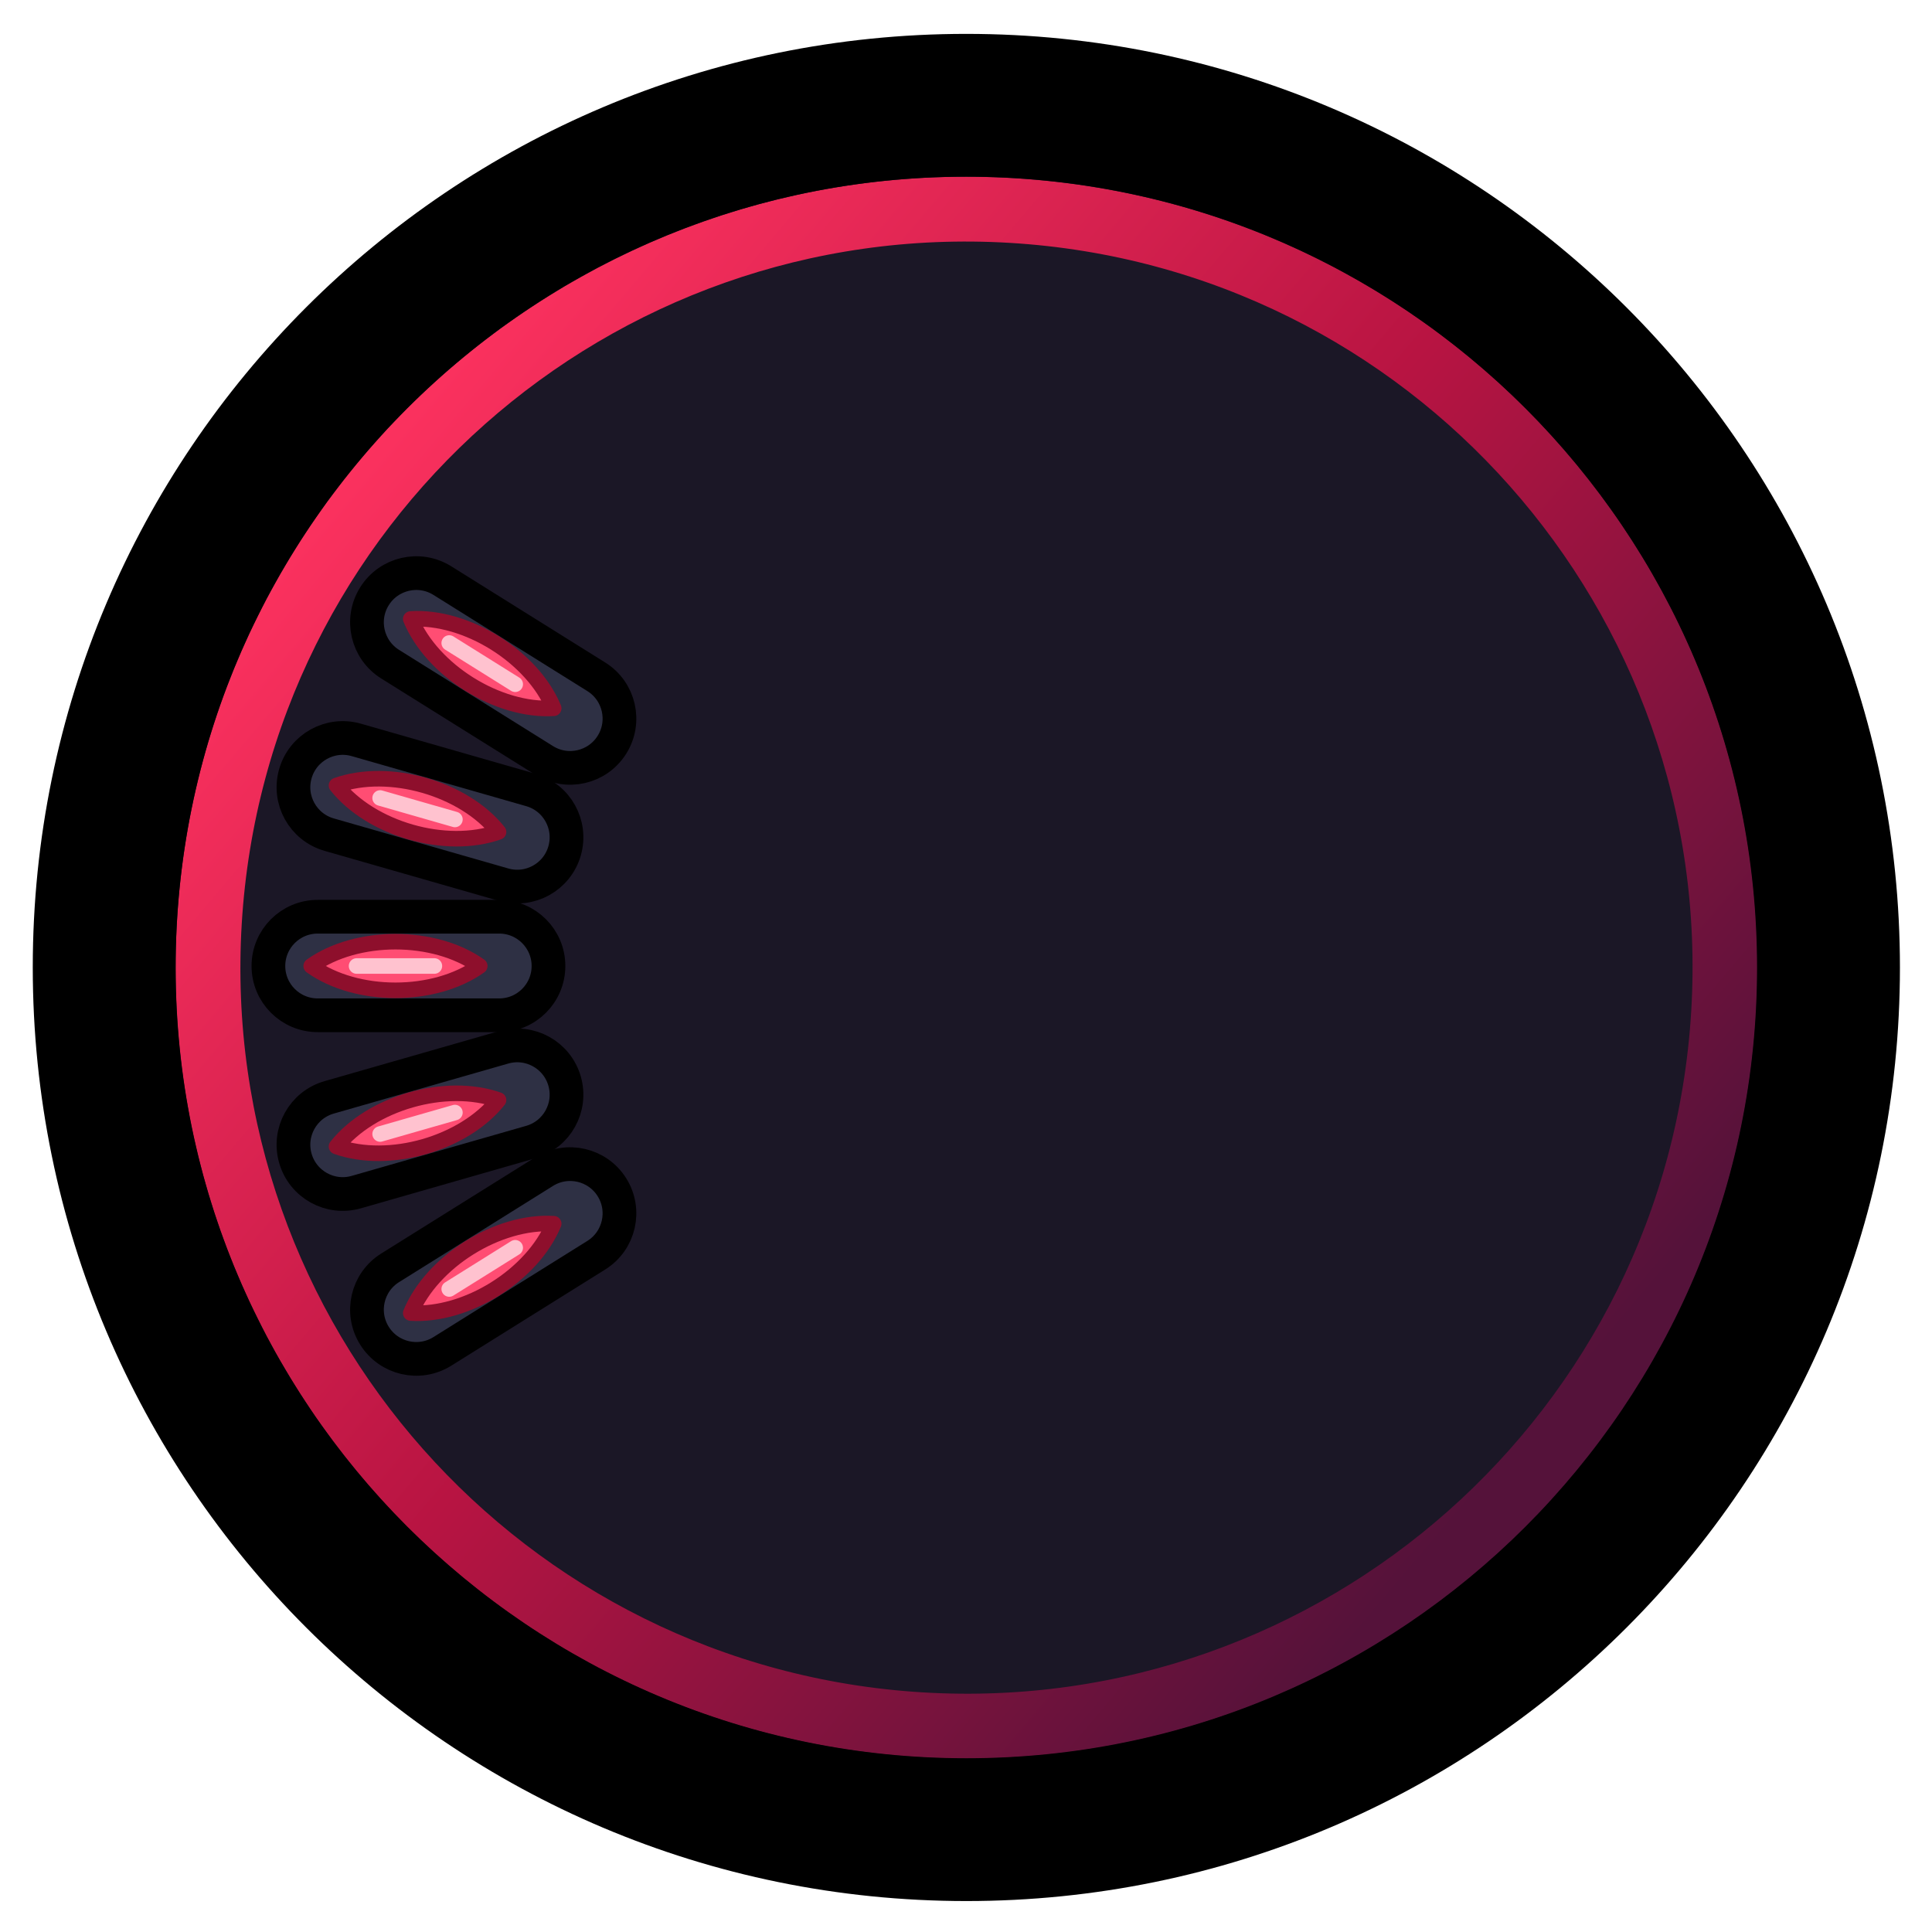
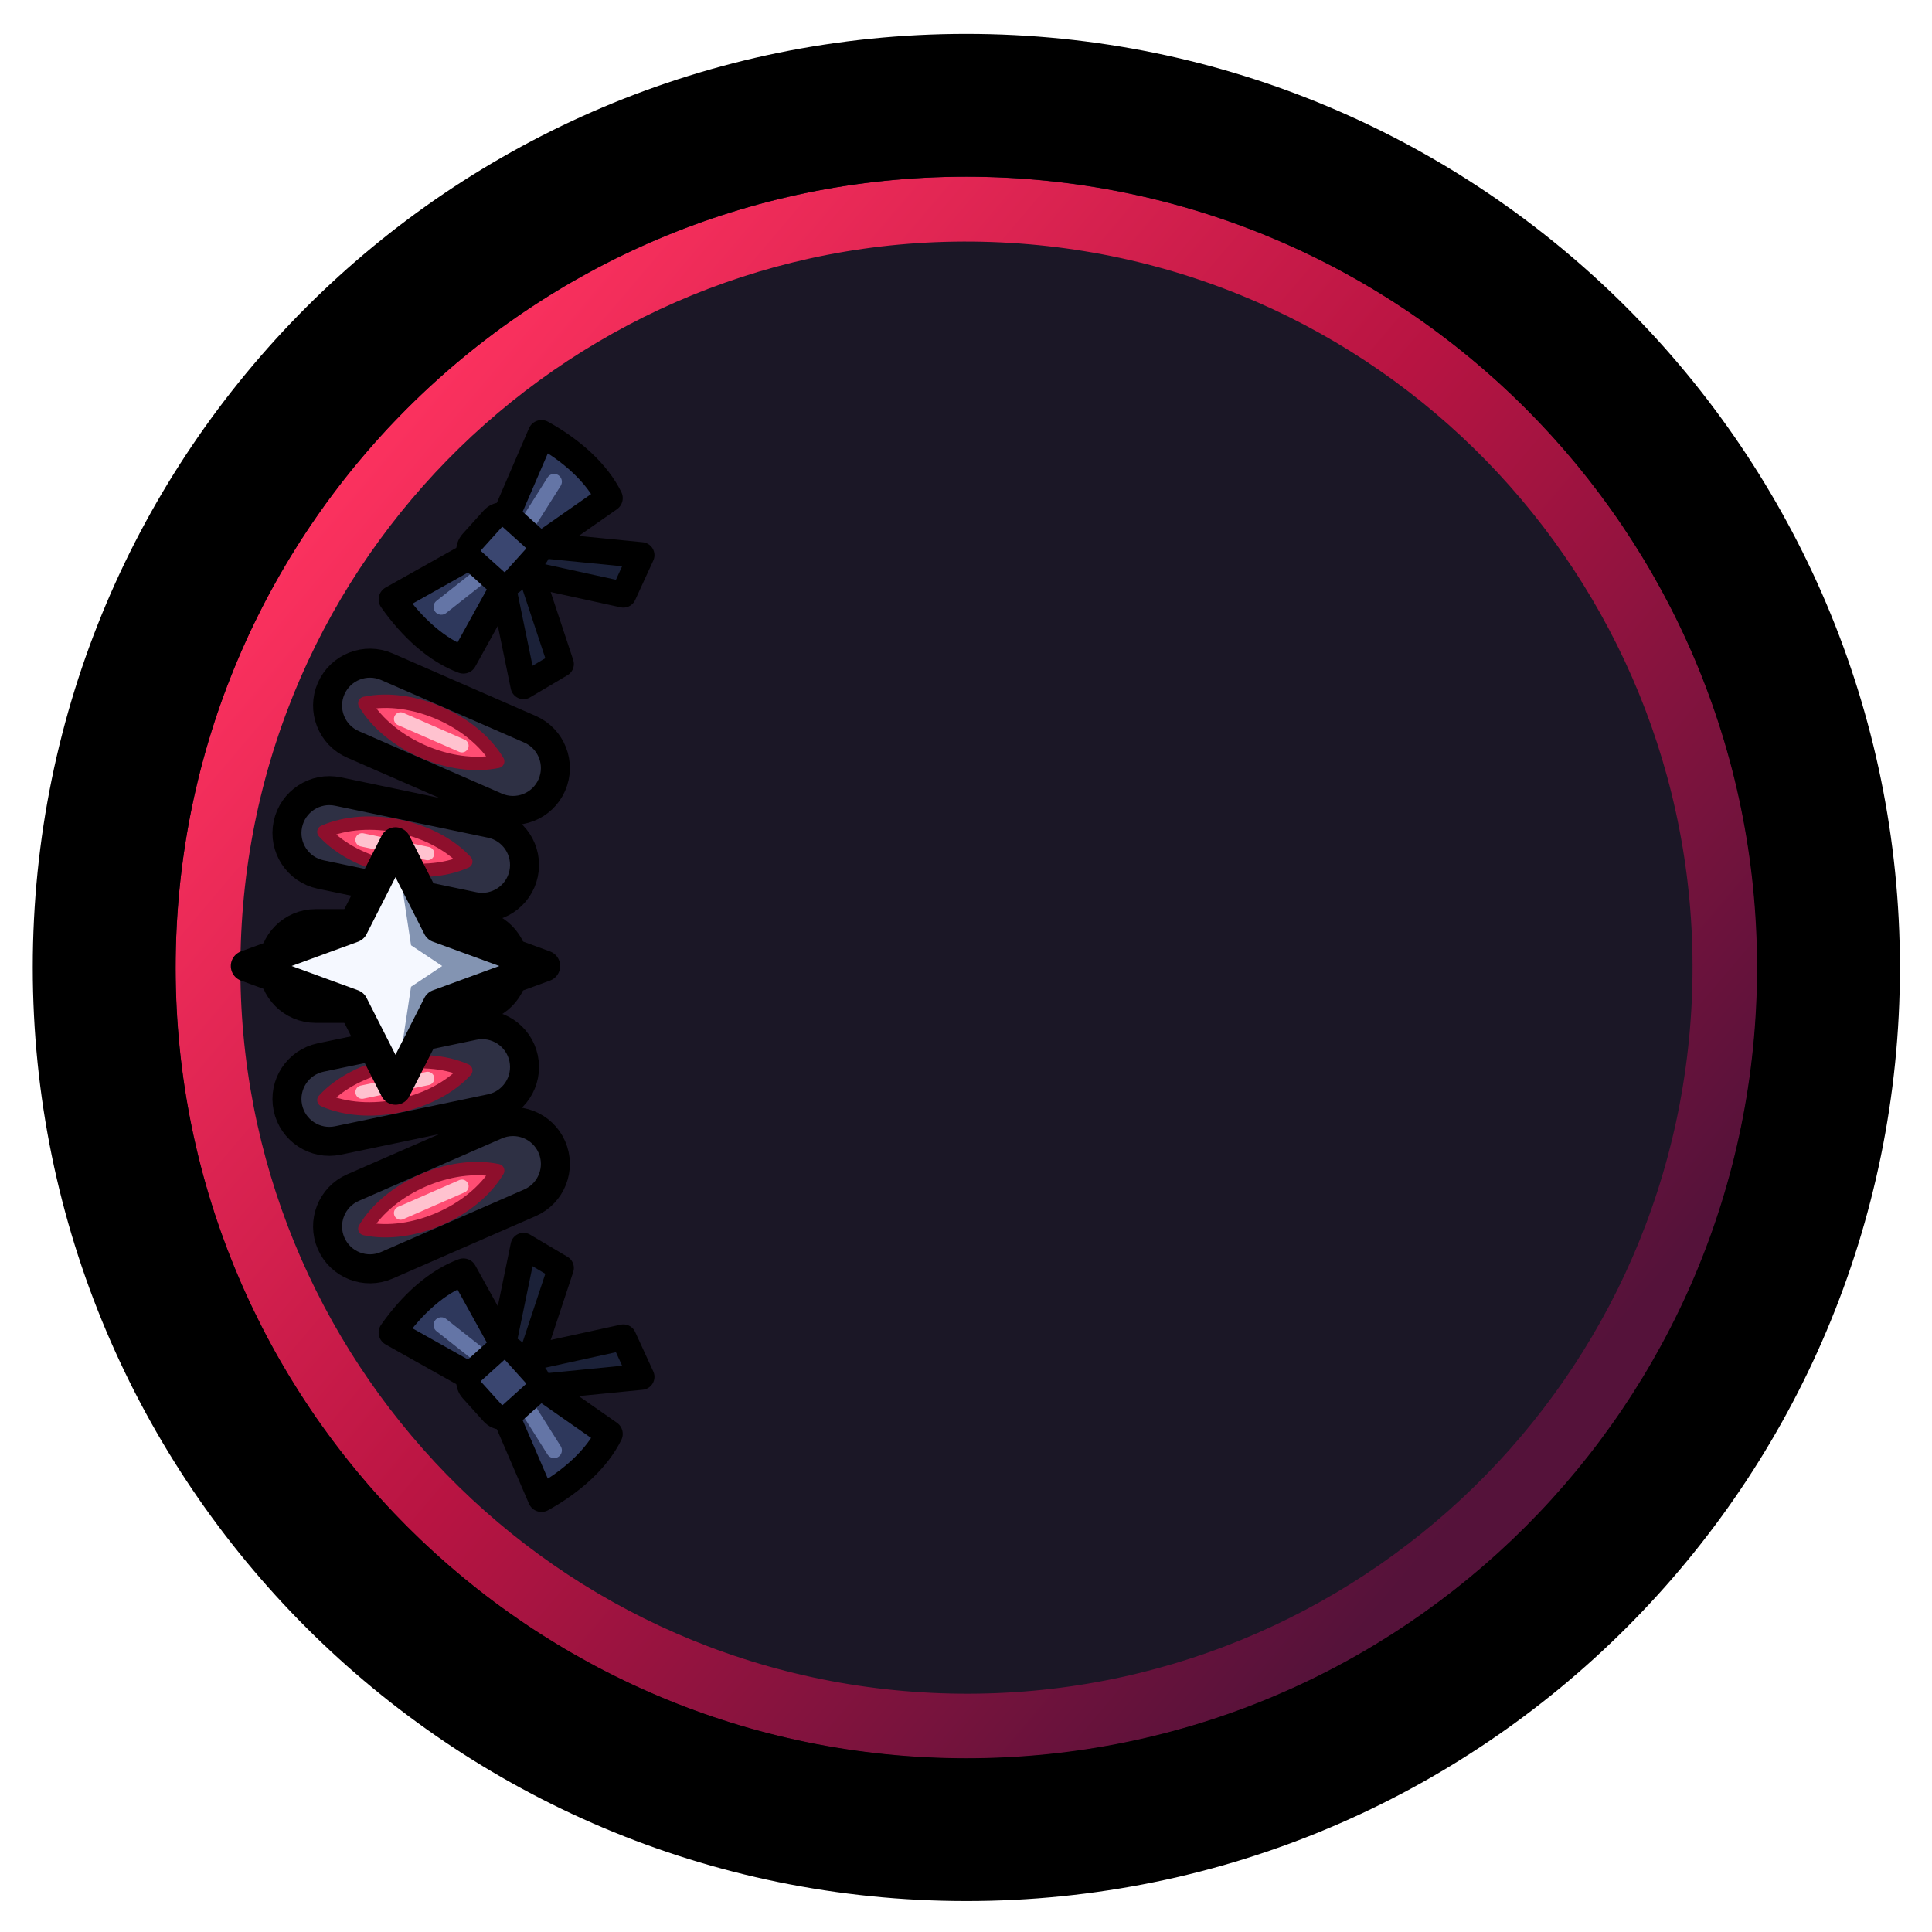
<svg xmlns="http://www.w3.org/2000/svg" width="149" height="149" viewBox="0 0 149 149" fill="none">
  <defs>
    <linearGradient id="packAccentEcl" x1="28" y1="30" x2="120" y2="108" gradientUnits="userSpaceOnUse">
      <stop offset="0" stop-color="#FF3360" />
      <stop offset="0.5" stop-color="#B81442" />
      <stop offset="1" stop-color="#55123A" />
    </linearGradient>
  </defs>
  <path d="M74.913 140.744C111.639 140.744 141.415 110.971 141.417 74.244C141.42 37.517 111.649 7.744 74.922 7.744C38.195 7.744 8.42 37.517 8.417 74.244C8.415 110.971 38.186 140.744 74.913 140.744Z" fill="#1B1726" />
  <path d="M132.925 78.158C134.873 45.911 110.311 18.188 78.064 16.237C45.817 14.286 18.096 38.846 16.148 71.094C14.199 103.341 38.761 131.064 71.008 133.015C103.255 134.965 130.976 110.405 132.925 78.158Z" stroke="url(#packAccentEcl)" stroke-width="5" />
-   <g transform="translate(37.19 97.82) rotate(148)">
+   <g transform="translate(33.26 92.52) rotate(156.4) scale(0.86)">
    <path d="M-8 -3.8 H6 A3.8 3.8 0 0 1 6 3.8 H-8 A3.8 3.8 0 0 1 -8 -3.8 Z" fill="#2E3044" stroke="black" stroke-width="2.6" stroke-linejoin="round" />
    <path d="M-6.5 0 C-3 -2.5, 3 -2.5, 6.5 0 C3 2.5, -3 2.5, -6.5 0 Z" fill="#FF4D73" stroke="#8E0F2C" stroke-width="1.2" stroke-linejoin="round" />
    <path d="M-3 0 L3 0" stroke="#FFC2CF" stroke-width="1.2" stroke-linecap="round" />
  </g>
-   <g transform="translate(32.2 86.63) rotate(164)">
+   <g transform="translate(30.45 83.70) rotate(168.2) scale(0.86)">
    <path d="M-8 -3.8 H6 A3.8 3.8 0 0 1 6 3.8 H-8 A3.8 3.8 0 0 1 -8 -3.8 Z" fill="#2E3044" stroke="black" stroke-width="2.6" stroke-linejoin="round" />
    <path d="M-6.5 0 C-3 -2.5, 3 -2.5, 6.5 0 C3 2.5, -3 2.5, -6.5 0 Z" fill="#FF4D73" stroke="#8E0F2C" stroke-width="1.2" stroke-linejoin="round" />
    <path d="M-3 0 L3 0" stroke="#FFC2CF" stroke-width="1.2" stroke-linecap="round" />
  </g>
-   <g transform="translate(30.5 74.5) rotate(180)">
+   <g transform="translate(29.50 74.50) rotate(180) scale(0.86)">
    <path d="M-8 -3.8 H6 A3.8 3.8 0 0 1 6 3.8 H-8 A3.8 3.8 0 0 1 -8 -3.8 Z" fill="#2E3044" stroke="black" stroke-width="2.6" stroke-linejoin="round" />
    <path d="M-6.5 0 C-3 -2.5, 3 -2.5, 6.5 0 C3 2.5, -3 2.5, -6.5 0 Z" fill="#FF4D73" stroke="#8E0F2C" stroke-width="1.2" stroke-linejoin="round" />
    <path d="M-3 0 L3 0" stroke="#FFC2CF" stroke-width="1.2" stroke-linecap="round" />
  </g>
-   <g transform="translate(32.2 62.37) rotate(196)">
+   <g transform="translate(30.45 65.30) rotate(191.8) scale(0.86)">
    <path d="M-8 -3.8 H6 A3.8 3.8 0 0 1 6 3.8 H-8 A3.8 3.8 0 0 1 -8 -3.8 Z" fill="#2E3044" stroke="black" stroke-width="2.6" stroke-linejoin="round" />
    <path d="M-6.5 0 C-3 -2.5, 3 -2.5, 6.5 0 C3 2.5, -3 2.5, -6.5 0 Z" fill="#FF4D73" stroke="#8E0F2C" stroke-width="1.2" stroke-linejoin="round" />
    <path d="M-3 0 L3 0" stroke="#FFC2CF" stroke-width="1.2" stroke-linecap="round" />
  </g>
-   <g transform="translate(37.19 51.18) rotate(212)">
+   <g transform="translate(33.26 56.48) rotate(203.6) scale(0.86)">
    <path d="M-8 -3.8 H6 A3.8 3.8 0 0 1 6 3.8 H-8 A3.8 3.8 0 0 1 -8 -3.8 Z" fill="#2E3044" stroke="black" stroke-width="2.6" stroke-linejoin="round" />
    <path d="M-6.5 0 C-3 -2.5, 3 -2.5, 6.5 0 C3 2.5, -3 2.5, -6.5 0 Z" fill="#FF4D73" stroke="#8E0F2C" stroke-width="1.2" stroke-linejoin="round" />
    <path d="M-3 0 L3 0" stroke="#FFC2CF" stroke-width="1.2" stroke-linecap="round" />
  </g>
+   <g transform="translate(38.83 106.62) rotate(228.0)">
+     <path d="M -1.5 1 L -6.8 8.2 L -3.6 9.2 L 0.5 2 Z" fill="#1B2138" stroke="black" stroke-width="2" stroke-linejoin="round" />
+     <path d="M 1.5 1 L 6.8 8.2 L 3.6 9.2 L -0.5 2 Z" fill="#1B2138" stroke="black" stroke-width="2" stroke-linejoin="round" />
+     <path d="M -1.5 -1.4 L -8.6 -3.8 C -9.2 -1.2, -9.2 1.4, -8.4 3.4 L -1.5 1.8 Z" fill="#2E385C" stroke="black" stroke-width="2.1" stroke-linejoin="round" />
+     <path d="M 1.5 -1.4 L 8.6 -3.8 C 9.2 -1.2, 9.2 1.4, 8.4 3.4 L 1.5 1.8 Z" fill="#2E385C" stroke="black" stroke-width="2.1" stroke-linejoin="round" />
+     <path d="M -3 0 L -6.5 -0.6 M 3 0 L 6.5 -0.6" stroke="#6475A6" stroke-width="1.2" stroke-linecap="round" />
+     <rect x="-2.2" y="-2.2" width="4.4" height="4.4" rx="1" fill="#3A4670" stroke="black" stroke-width="1.9" />
+   </g>
+   <g transform="translate(38.83 42.38) rotate(312.0)">
+     <path d="M -1.5 1 L -6.8 8.2 L -3.6 9.2 L 0.5 2 Z" fill="#1B2138" stroke="black" stroke-width="2" stroke-linejoin="round" />
+     <path d="M 1.5 1 L 6.8 8.2 L 3.6 9.2 L -0.5 2 Z" fill="#1B2138" stroke="black" stroke-width="2" stroke-linejoin="round" />
+     <path d="M -1.5 -1.4 L -8.6 -3.8 C -9.2 -1.2, -9.2 1.4, -8.4 3.4 L -1.5 1.8 Z" fill="#2E385C" stroke="black" stroke-width="2.1" stroke-linejoin="round" />
+     <path d="M 1.5 -1.4 L 8.6 -3.8 C 9.2 -1.2, 9.2 1.4, 8.4 3.4 L 1.5 1.8 Z" fill="#2E385C" stroke="black" stroke-width="2.1" stroke-linejoin="round" />
+     <path d="M -3 0 L -6.5 -0.6 M 3 0 L 6.5 -0.6" stroke="#6475A6" stroke-width="1.2" stroke-linecap="round" />
+     <rect x="-2.2" y="-2.2" width="4.4" height="4.4" rx="1" fill="#3A4670" stroke="black" stroke-width="1.9" />
+   </g>
+   <g transform="translate(30.5 74.5)">
+     <path d="M -11.5 0 L -3.3 -3.0 L 0 -9.5 L 3.3 -3.0 L 11.5 0 L 3.3 3.0 L 0 9.5 L -3.3 3.0 Z" fill="#F5F8FF" />
+     <path d="M 0 -9.5 L 3.3 -3.0 L 11.5 0 L 3.3 3.0 L 0 9.5 L 1.2 1.6 L 3.6 0 L 1.2 -1.6 Z" fill="#8394B2" />
+     <path d="M -11.5 0 L -3.3 -3.0 L 0 -9.5 L 3.3 -3.0 L 11.5 0 L 3.3 3.0 L 0 9.5 L -3.3 3.0 Z" stroke="black" stroke-width="2.4" stroke-linejoin="round" />
+   </g>
  <path fill-rule="evenodd" clip-rule="evenodd" d="M13.547 74.608C13.547 108.294 40.852 135.598 74.527 135.601C108.202 135.604 135.508 108.305 135.508 74.618C135.508 40.932 108.202 13.629 74.527 13.626C40.852 13.623 13.547 40.922 13.547 74.608ZM74.527 146.613C34.759 146.61 2.527 114.368 2.527 74.607C2.527 34.847 34.759 2.61 74.527 2.613C114.296 2.617 146.527 34.859 146.527 74.619C146.527 114.38 114.296 146.617 74.527 146.613Z" fill="black" />
</svg>
